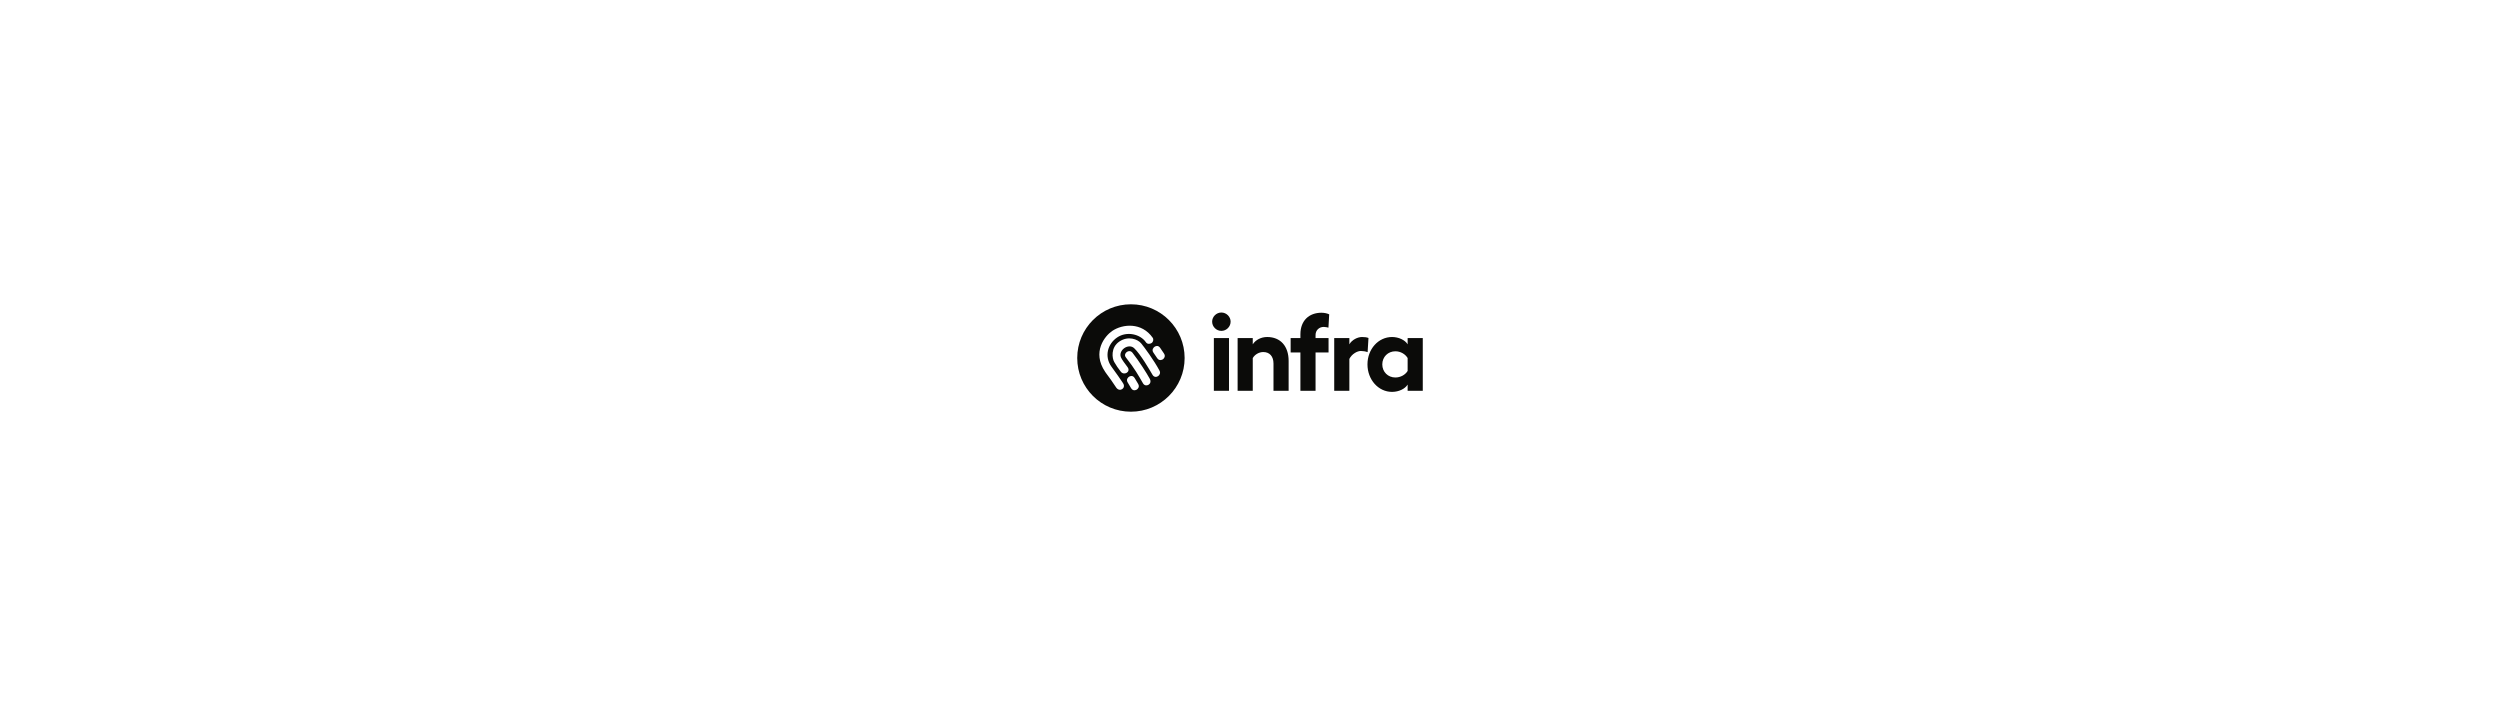
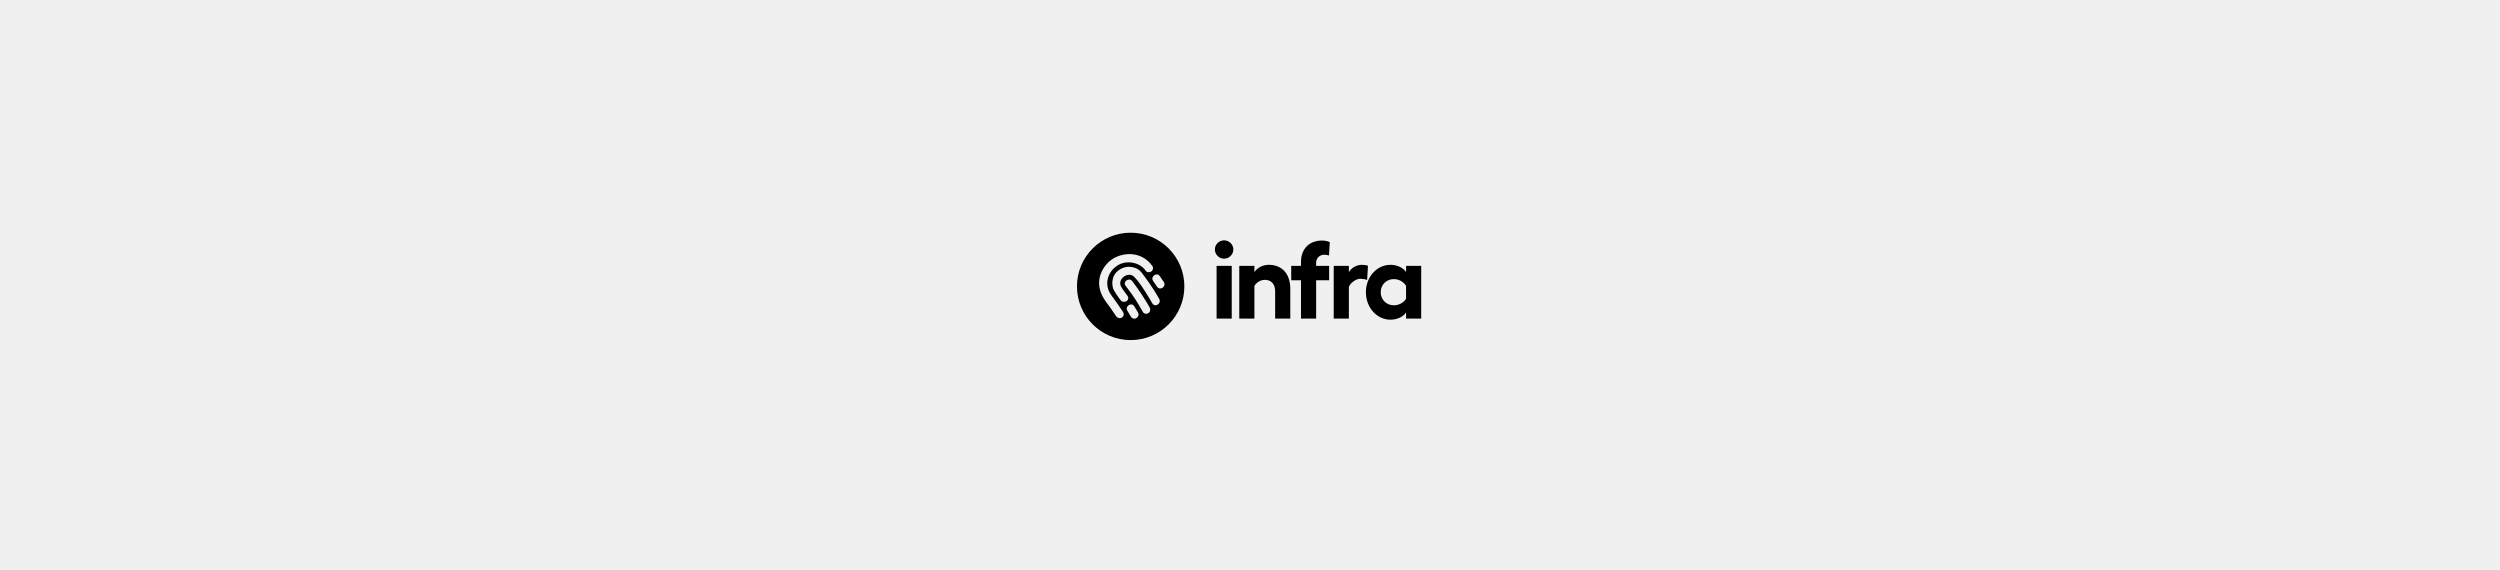
- <svg xmlns="http://www.w3.org/2000/svg" width="838" height="240" viewBox="0 0 838 240" fill="none">
-   <rect width="838" height="240" fill="white" />
-   <path d="M409.406 104.756C407.714 104.756 406.31 106.16 406.31 107.816C406.31 109.508 407.714 110.912 409.406 110.912C411.098 110.912 412.502 109.508 412.502 107.816C412.502 106.16 411.098 104.756 409.406 104.756ZM406.886 113.324V131H411.962V113.324H406.886Z" fill="#0B0B09" />
-   <path d="M424.749 112.964C422.769 112.964 420.897 113.9 419.925 115.412V113.324H414.849V131H419.925V120.02C420.645 118.796 422.049 118.004 423.453 118.004C425.541 118.004 426.873 119.408 426.873 121.856V131H431.949V120.992C431.949 116.024 429.213 112.964 424.749 112.964Z" fill="#0B0B09" />
-   <path d="M440.974 112.28C440.974 110.66 442.234 109.58 443.71 109.58C444.214 109.58 444.934 109.724 445.294 109.832L445.546 105.368C444.898 105.044 443.89 104.828 442.954 104.828C438.814 104.828 435.898 107.456 435.898 112.028V113.324H432.622V118.148H435.898V131H440.974V118.148H445.33V113.324H440.974V112.28Z" fill="#0B0B09" />
-   <path d="M456.553 112.964C455.077 112.964 453.169 113.9 452.305 115.412V113.324H447.229V131H452.305V120.308C453.169 118.58 455.005 117.644 456.157 117.644C456.877 117.644 457.741 117.788 458.425 118.04L458.713 113.288C458.173 113.072 457.453 112.964 456.553 112.964Z" fill="#0B0B09" />
-   <path d="M471.839 113.324V115.412C470.975 113.972 468.815 112.964 466.619 112.964C462.011 112.964 458.375 117.032 458.375 122.144C458.375 127.256 462.011 131.36 466.619 131.36C468.851 131.36 470.975 130.352 471.839 128.912V131H476.915V113.324H471.839ZM467.735 126.536C465.251 126.536 463.343 124.664 463.343 122.144C463.343 119.624 465.251 117.752 467.735 117.752C469.499 117.752 471.083 118.724 471.839 120.02V124.34C471.083 125.6 469.499 126.536 467.735 126.536Z" fill="#0B0B09" />
-   <path fill-rule="evenodd" clip-rule="evenodd" d="M379.086 102C389.027 102 397.086 110.059 397.086 120C397.086 129.941 389.027 138 379.086 138C369.145 138 361.086 129.941 361.086 120C361.086 110.059 369.145 102 379.086 102ZM380.343 126.736C379.687 125.636 378.748 126.102 378.47 126.268C378.171 126.447 377.384 127.165 377.972 128.15C378.559 129.136 378.489 129.017 379.135 130.101C379.782 131.185 380.746 130.775 381.04 130.6C381.334 130.424 382.116 129.709 381.508 128.688C380.95 127.754 380.438 126.895 380.355 126.756L380.343 126.736ZM386.385 113.217C382.707 107.963 376.327 108.549 372.795 110.947C370.401 112.573 365.916 117.96 370.455 124.649C370.522 124.749 370.589 124.845 370.656 124.941L370.736 125.054C370.856 125.224 370.976 125.389 371.099 125.557L371.182 125.669C371.888 126.627 372.713 127.694 374.174 129.942C375.347 131.579 377.523 130.104 376.466 128.489C376.452 128.469 376.439 128.448 376.425 128.427L376.303 128.241C376.262 128.179 376.221 128.118 376.181 128.056L376.099 127.932C375.317 126.752 374.446 125.492 372.58 122.934C370.1 119.532 371.236 115.308 374.47 113.113C377.704 110.919 382.251 111.98 384.129 114.748C384.569 115.396 385.453 115.36 386.01 114.983C386.566 114.606 386.767 113.765 386.385 113.217ZM379.61 118.24C378.496 116.812 376.364 118.482 377.364 119.764C380.498 123.783 381.497 125.672 383.144 128.506C384.019 130.011 386.398 128.796 385.405 126.972C384.388 125.103 381.846 121.105 379.61 118.24ZM382.508 115.086C381.388 113.725 378.18 112.465 375.204 114.485C372.229 116.504 372.782 120.172 373.497 121.353C374.33 122.727 374.619 123.228 375.699 124.597C376.794 125.986 379.148 124.677 377.958 123.064C377.21 122.05 375.998 120.5 375.717 119.734C374.831 117.315 378.308 114.968 380.171 116.712C382.307 118.711 385.365 124.008 386.336 125.661C387.263 127.237 389.515 125.727 388.651 124.214C386.865 120.863 383.628 116.446 382.508 115.086ZM388.888 116.614C388.169 115.554 387.259 116.074 386.991 116.256C386.703 116.452 385.959 117.214 386.604 118.164C387.248 119.113 387.17 118.999 387.879 120.043C388.588 121.087 389.526 120.622 389.81 120.43C390.093 120.238 390.832 119.478 390.165 118.494C389.497 117.51 388.888 116.614 388.888 116.614Z" fill="#0B0B09" />
+ <svg xmlns="http://www.w3.org/2000/svg" width="838" height="191" viewBox="0 0 838 191" fill="none">
+   <style>
+         path {
+             fill: #000;
+         }
+         @media (prefers-color-scheme: dark) {
+             path { fill: #fff; }
+         }
+     </style>
+   <path d="M410.32 80.556C408.628 80.556 407.224 81.96 407.224 83.616C407.224 85.308 408.628 86.712 410.32 86.712C412.012 86.712 413.416 85.308 413.416 83.616C413.416 81.96 412.012 80.556 410.32 80.556ZM407.8 89.124V106.8H412.876V89.124H407.8Z" />
+   <path d="M425.304 88.764C423.324 88.764 421.452 89.7 420.48 91.212V89.124H415.404V106.8H420.48V95.82C421.2 94.596 422.604 93.804 424.008 93.804C426.096 93.804 427.428 95.208 427.428 97.656V106.8H432.504V96.792C432.504 91.824 429.768 88.764 425.304 88.764Z" />
+   <path d="M441.168 88.08C441.168 86.46 442.428 85.38 443.904 85.38C444.408 85.38 445.128 85.524 445.488 85.632L445.74 81.168C445.092 80.844 444.084 80.628 443.148 80.628C439.008 80.628 436.092 83.256 436.092 87.828V89.124H432.816V93.948H436.092V106.8H441.168V93.948H445.524V89.124H441.168V88.08Z" />
+   <path d="M456.388 88.764C454.912 88.764 453.004 89.7 452.14 91.212V89.124H447.064V106.8H452.14V96.108C453.004 94.38 454.84 93.444 455.992 93.444C456.712 93.444 457.576 93.588 458.26 93.84L458.548 89.088C458.008 88.872 457.288 88.764 456.388 88.764Z" />
+   <path d="M471.313 89.124V91.212C470.449 89.772 468.289 88.764 466.093 88.764C461.485 88.764 457.849 92.832 457.849 97.944C457.849 103.056 461.485 107.16 466.093 107.16C468.325 107.16 470.449 106.152 471.313 104.712V106.8H476.389V89.124H471.313ZM467.209 102.336C464.725 102.336 462.817 100.464 462.817 97.944C462.817 95.424 464.725 93.552 467.209 93.552C468.973 93.552 470.557 94.524 471.313 95.82V100.14C470.557 101.4 468.973 102.336 467.209 102.336Z" />
+   <path fill-rule="evenodd" clip-rule="evenodd" d="M379 78C388.941 78 397 86.059 397 96C397 105.941 388.941 114 379 114C369.059 114 361 105.941 361 96C361 86.059 369.059 78 379 78ZM380.257 102.736C379.601 101.636 378.663 102.102 378.385 102.268C378.085 102.447 377.298 103.165 377.886 104.15C378.474 105.136 378.403 105.017 379.05 106.101C379.696 107.185 380.66 106.775 380.954 106.6C381.249 106.424 382.031 105.709 381.422 104.688C380.865 103.754 380.352 102.895 380.269 102.756L380.257 102.736ZM386.299 89.218C382.621 83.963 376.242 84.549 372.71 86.947C370.315 88.573 365.83 93.96 370.369 100.649C370.437 100.749 370.504 100.845 370.57 100.941L370.65 101.054C370.77 101.224 370.89 101.389 371.013 101.557L371.096 101.669C371.803 102.627 372.627 103.694 374.088 105.942C375.262 107.579 377.438 106.104 376.38 104.489C376.367 104.469 376.353 104.448 376.339 104.427L376.217 104.241C376.177 104.179 376.136 104.118 376.095 104.056L376.013 103.932C375.231 102.752 374.36 101.492 372.495 98.934C370.015 95.532 371.151 91.308 374.384 89.113C377.618 86.919 382.165 87.98 384.044 90.748C384.484 91.396 385.368 91.36 385.924 90.983C386.48 90.606 386.682 89.765 386.299 89.218ZM379.524 94.24C378.41 92.812 376.278 94.482 377.278 95.764C380.412 99.783 381.411 101.672 383.058 104.506C383.933 106.011 386.312 104.796 385.319 102.972C384.302 101.103 381.761 97.105 379.524 94.24ZM382.422 91.086C381.302 89.725 378.094 88.465 375.119 90.485C372.143 92.504 372.696 96.172 373.412 97.353C374.244 98.727 374.533 99.228 375.613 100.597C376.708 101.986 379.063 100.677 377.873 99.064C377.125 98.05 375.913 96.5 375.632 95.734C374.745 93.315 378.222 90.968 380.086 92.712C382.221 94.711 385.28 100.008 386.251 101.661C387.178 103.237 389.429 101.727 388.566 100.214C386.779 96.863 383.542 92.446 382.422 91.086ZM388.803 92.614C388.084 91.554 387.174 92.074 386.906 92.256C386.617 92.452 385.874 93.214 386.518 94.164C387.162 95.114 387.085 94.999 387.794 96.043C388.502 97.087 389.441 96.622 389.724 96.43C390.008 96.237 390.747 95.478 390.079 94.494C389.411 93.51 388.803 92.614 388.803 92.614Z" />
</svg>
